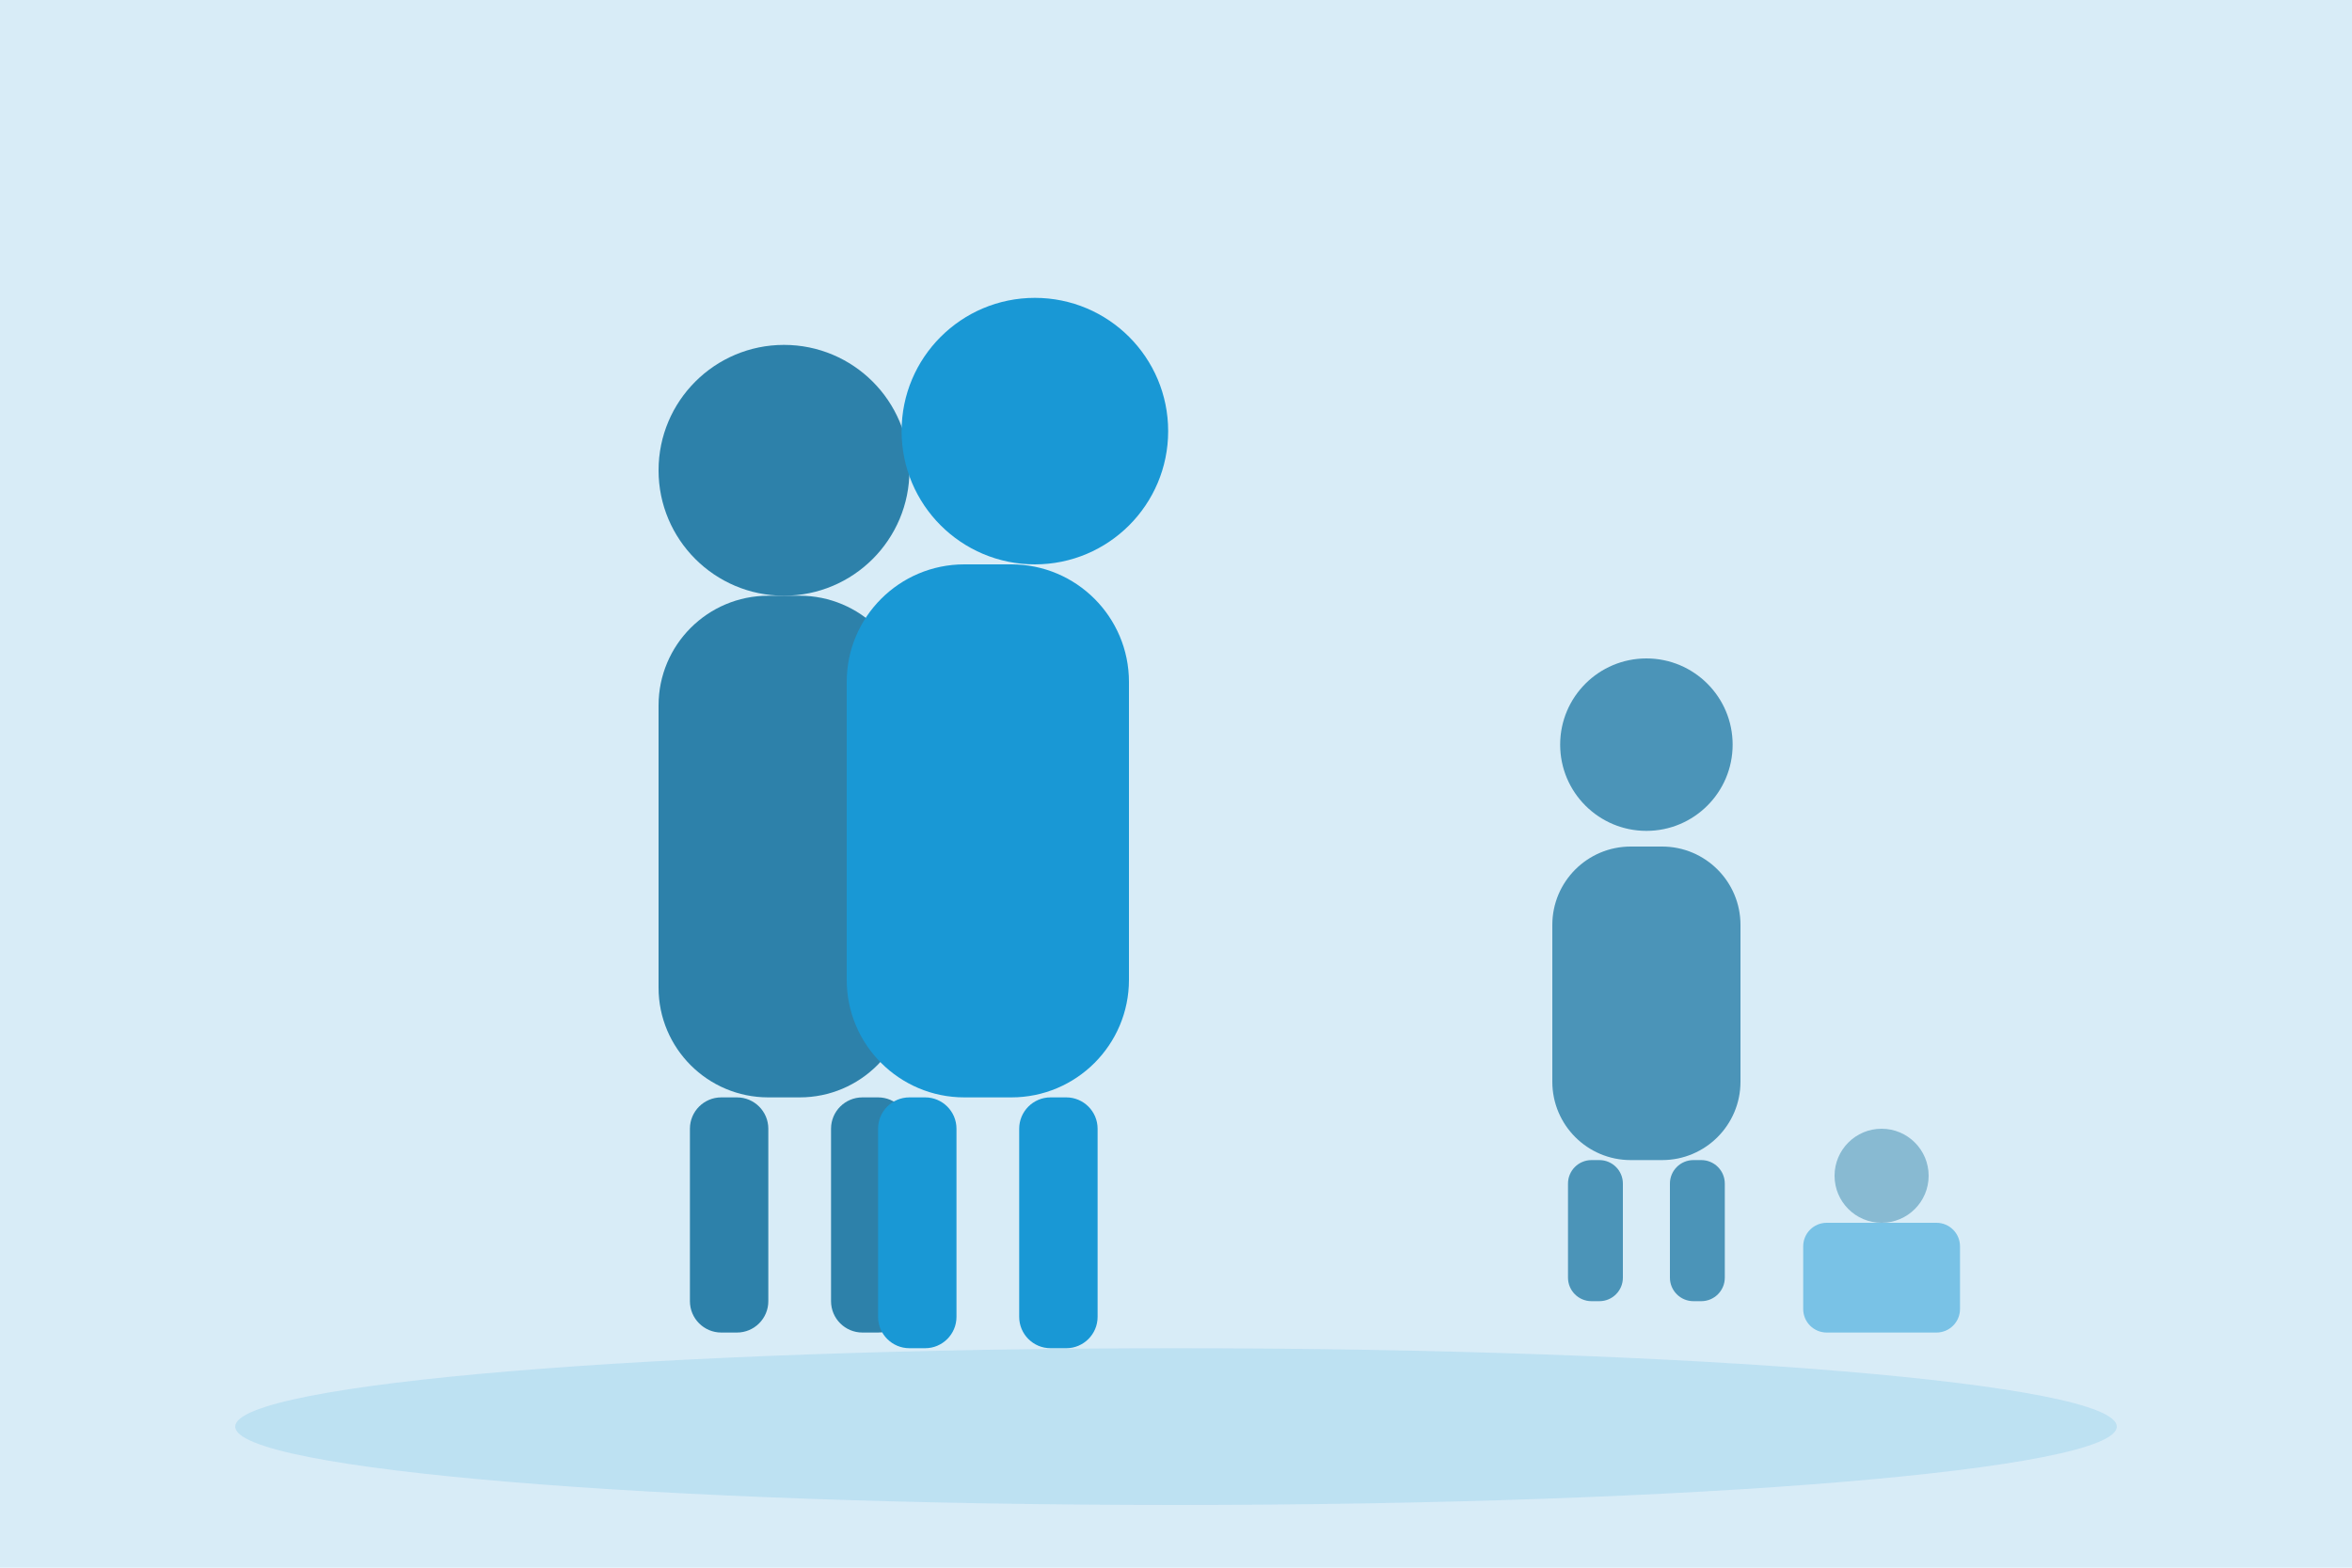
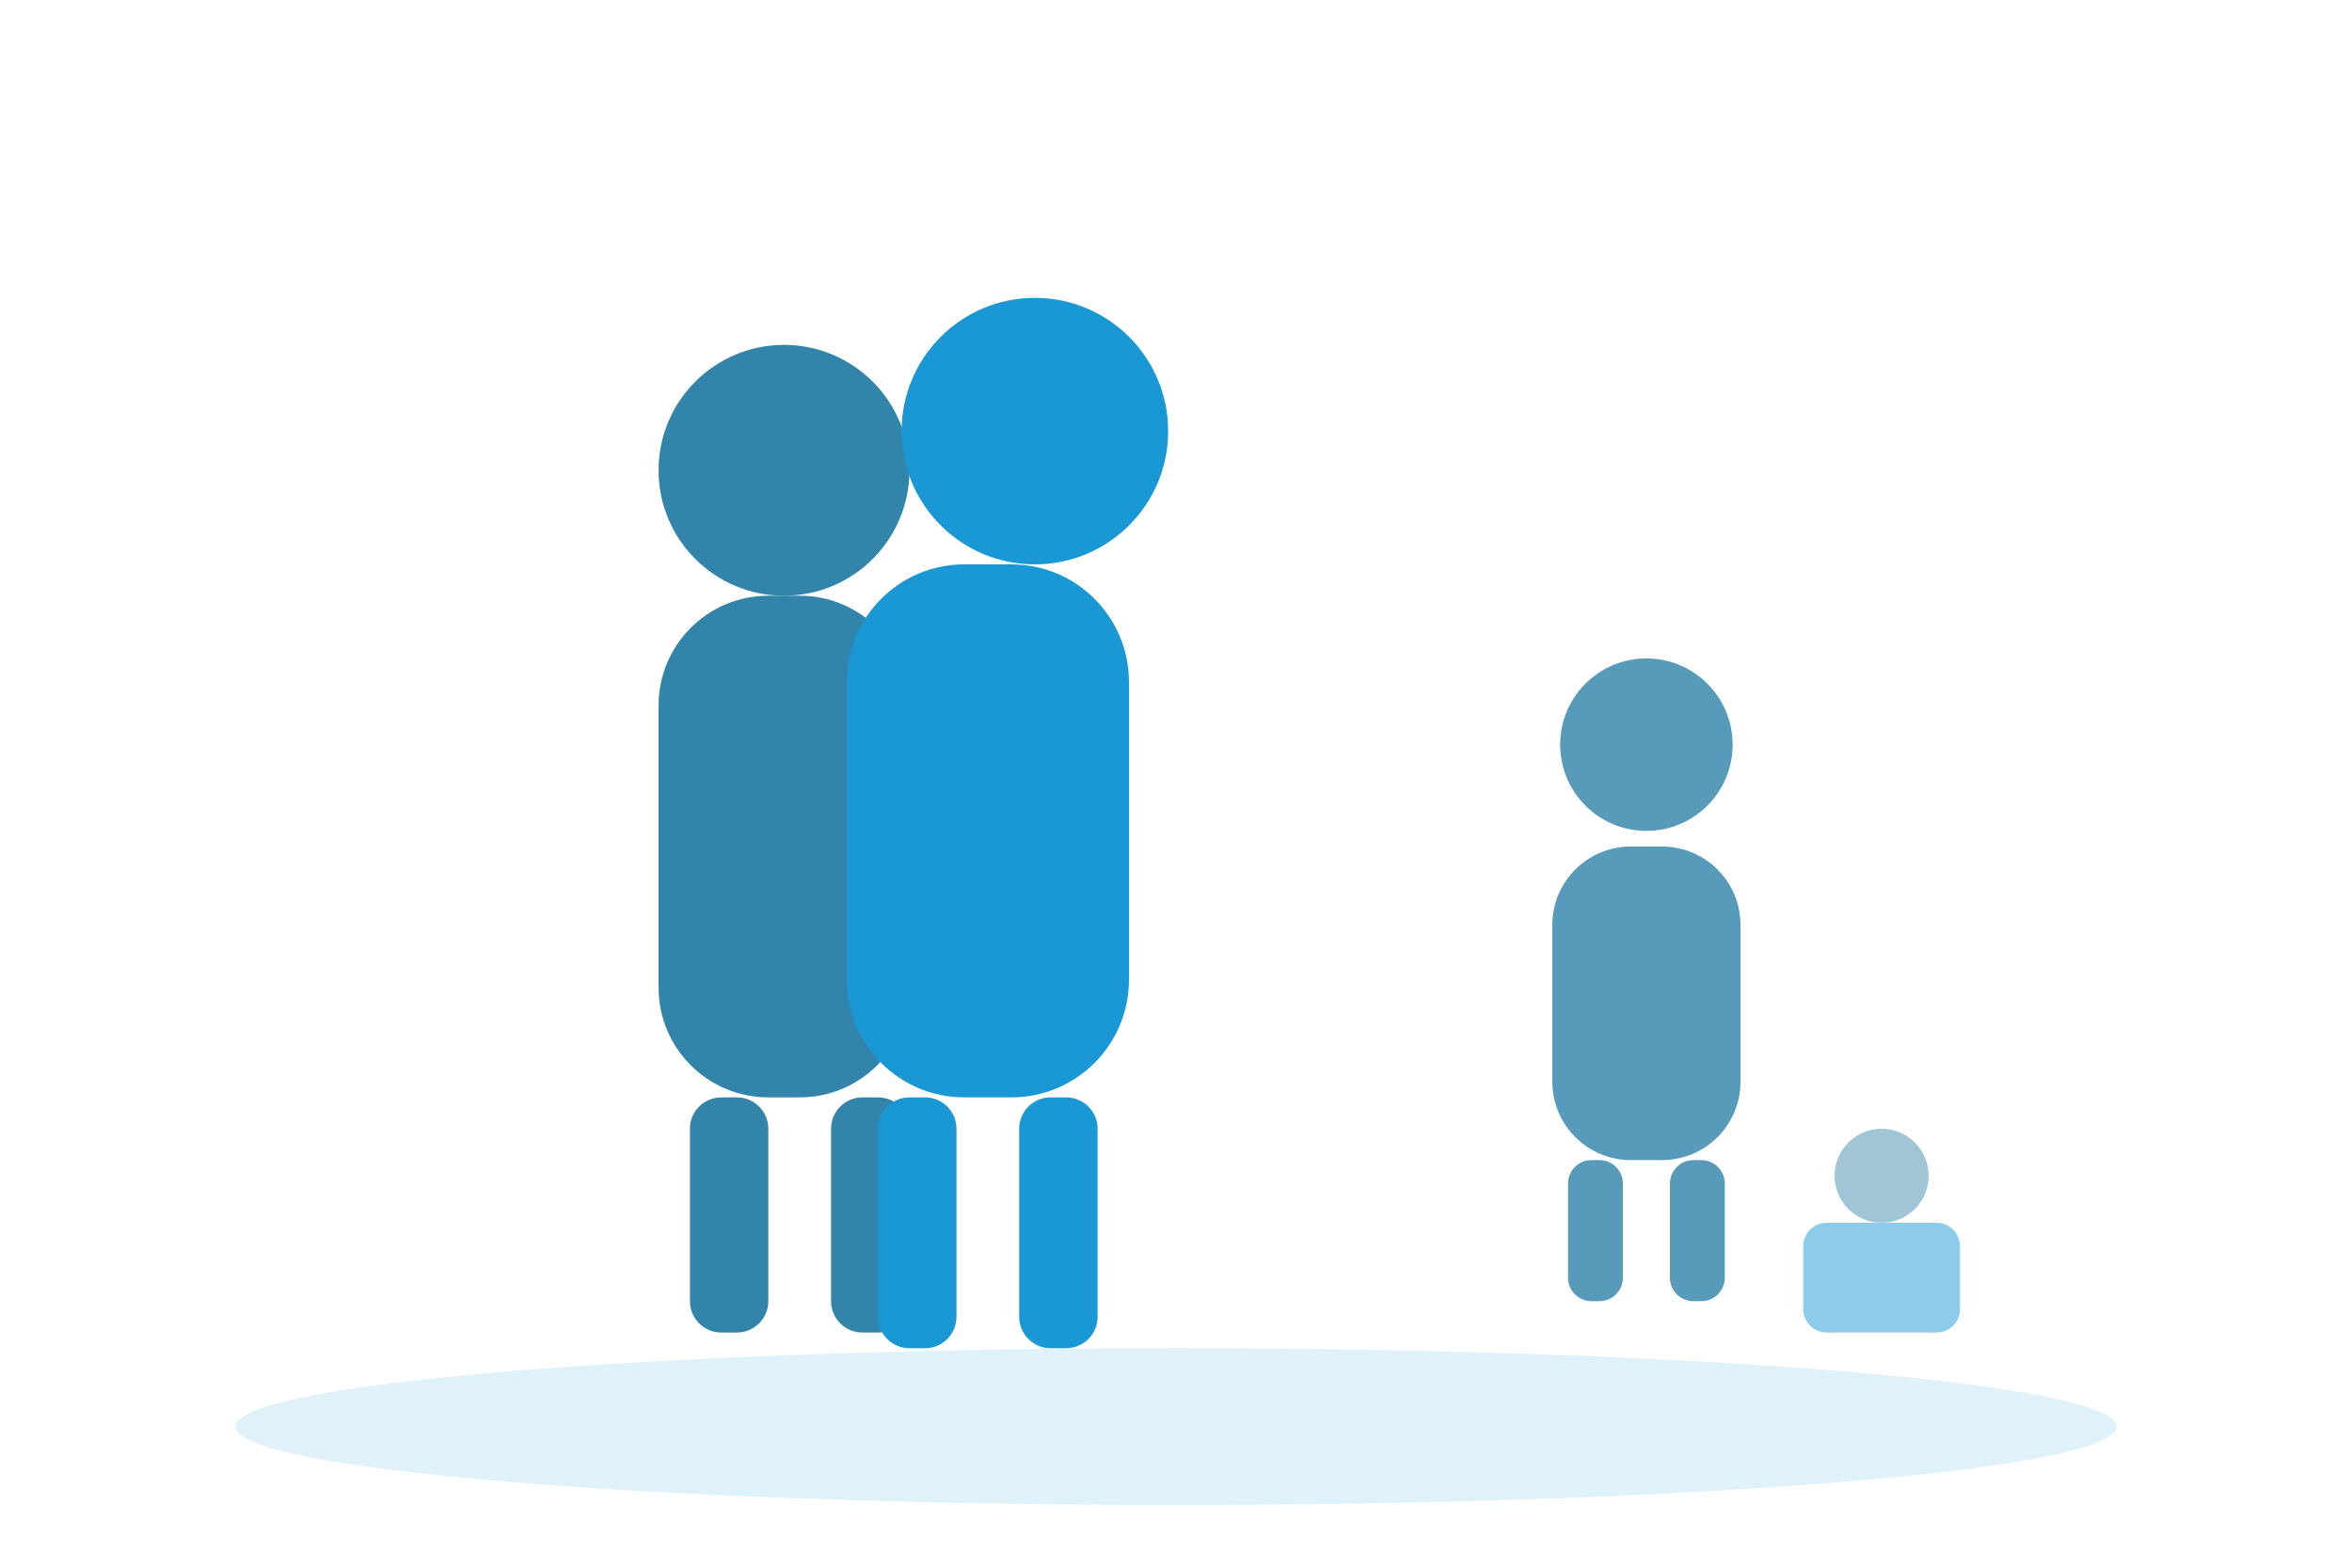
<svg xmlns="http://www.w3.org/2000/svg" viewBox="0 0 300 200" width="300" height="200" aria-hidden="true">
-   <rect width="300" height="200" fill="#d8ecf7" />
  <ellipse cx="150" cy="182" rx="120" ry="10" fill="#1998d5" opacity=".14" />
  <circle cx="100" cy="60" r="16" fill="#0f6f9c" opacity=".85" />
  <rect x="84" y="76" width="32" height="64" rx="14" fill="#0f6f9c" opacity=".85" />
  <rect x="88" y="140" width="10" height="30" rx="4" fill="#0f6f9c" opacity=".85" />
  <rect x="106" y="140" width="10" height="30" rx="4" fill="#0f6f9c" opacity=".85" />
  <circle cx="132" cy="55" r="17" fill="#1998d5" />
  <rect x="108" y="72" width="36" height="68" rx="15" fill="#1998d5" />
  <rect x="112" y="140" width="10" height="32" rx="4" fill="#1998d5" />
  <rect x="130" y="140" width="10" height="32" rx="4" fill="#1998d5" />
  <circle cx="210" cy="95" r="11" fill="#0f6f9c" opacity=".7" />
  <rect x="198" y="108" width="24" height="40" rx="10" fill="#0f6f9c" opacity=".7" />
  <rect x="200" y="148" width="7" height="18" rx="3" fill="#0f6f9c" opacity=".7" />
  <rect x="213" y="148" width="7" height="18" rx="3" fill="#0f6f9c" opacity=".7" />
  <rect x="230" y="156" width="20" height="14" rx="3" fill="#1998d5" opacity=".5" />
  <circle cx="240" cy="150" r="6" fill="#0f6f9c" opacity=".4" />
</svg>
